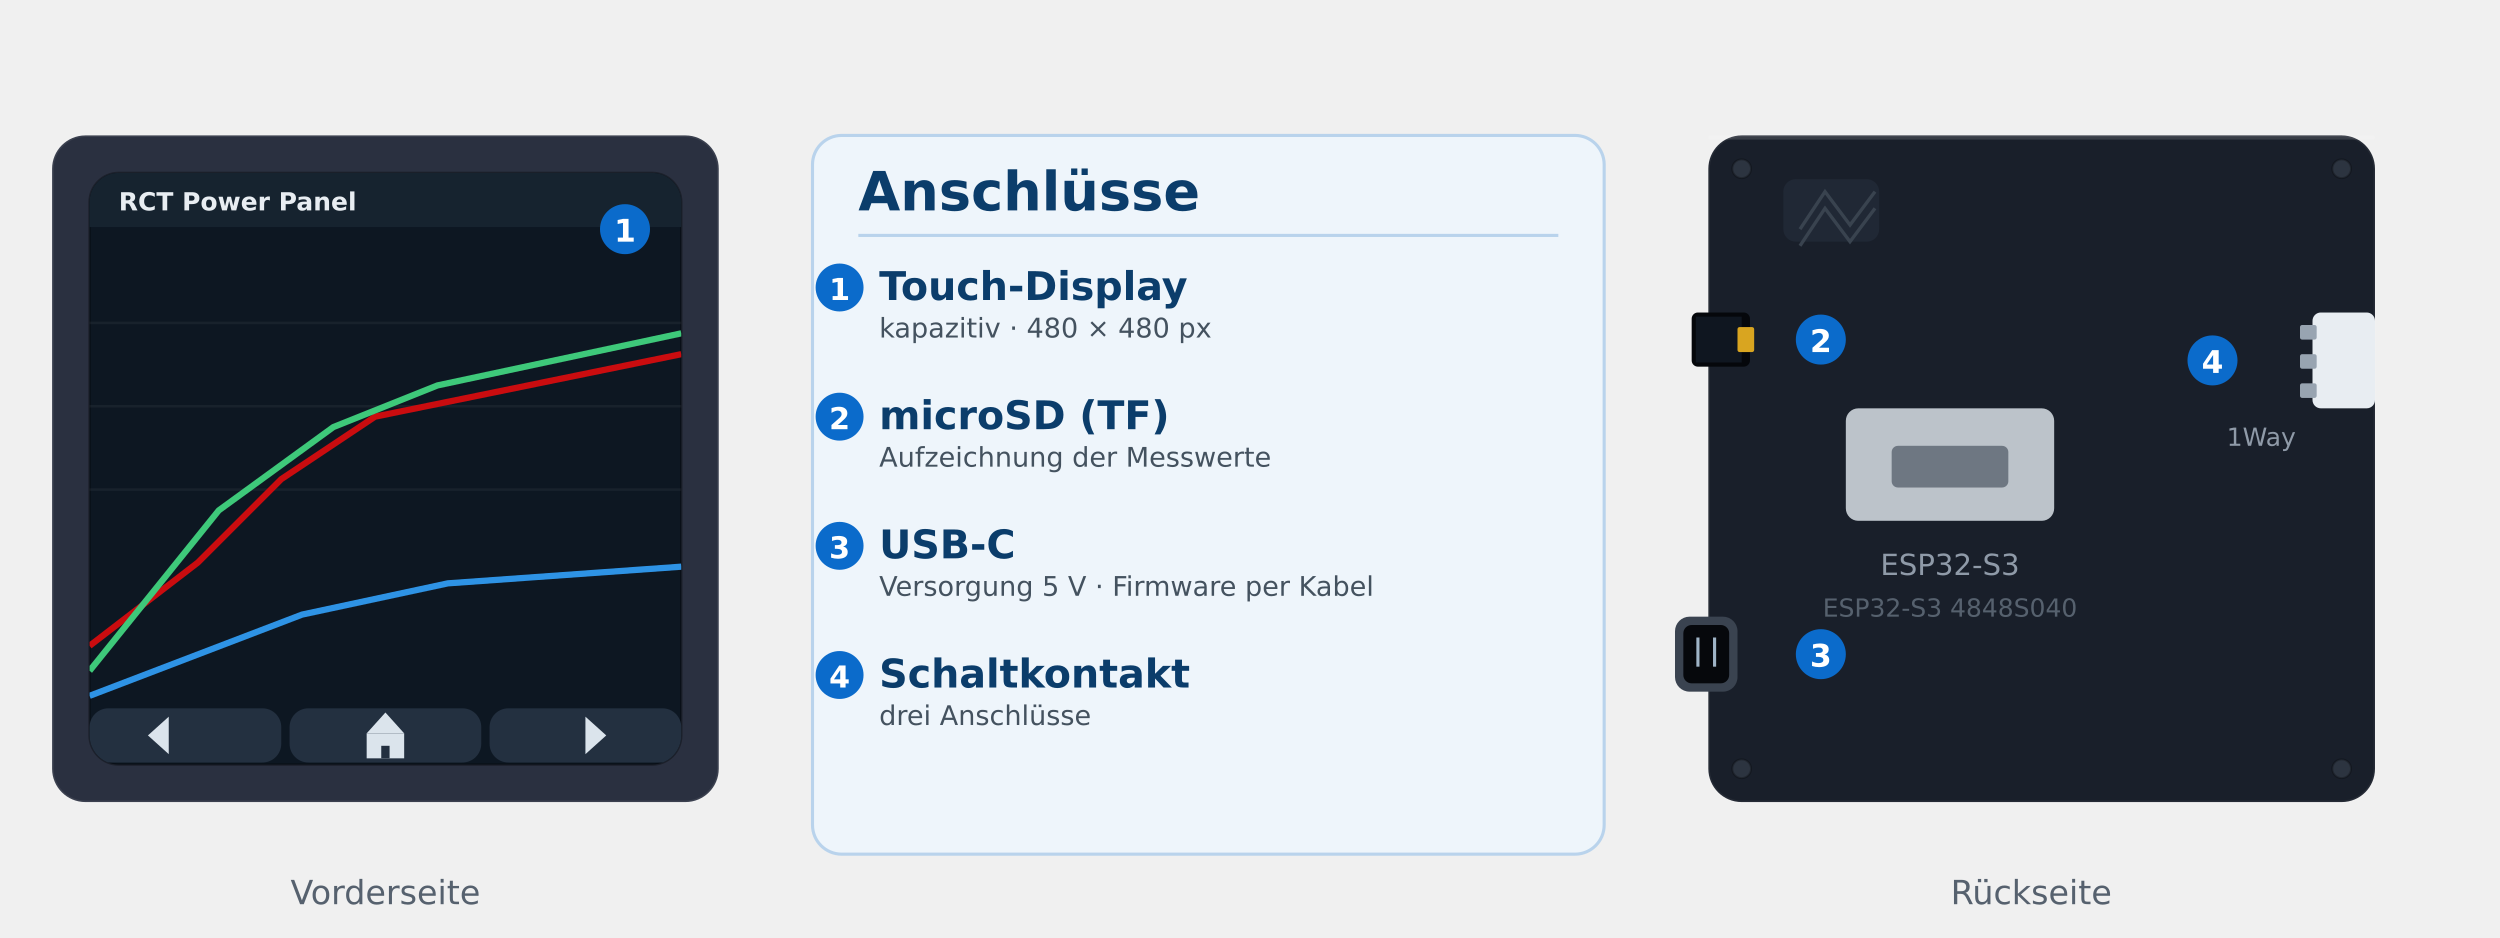
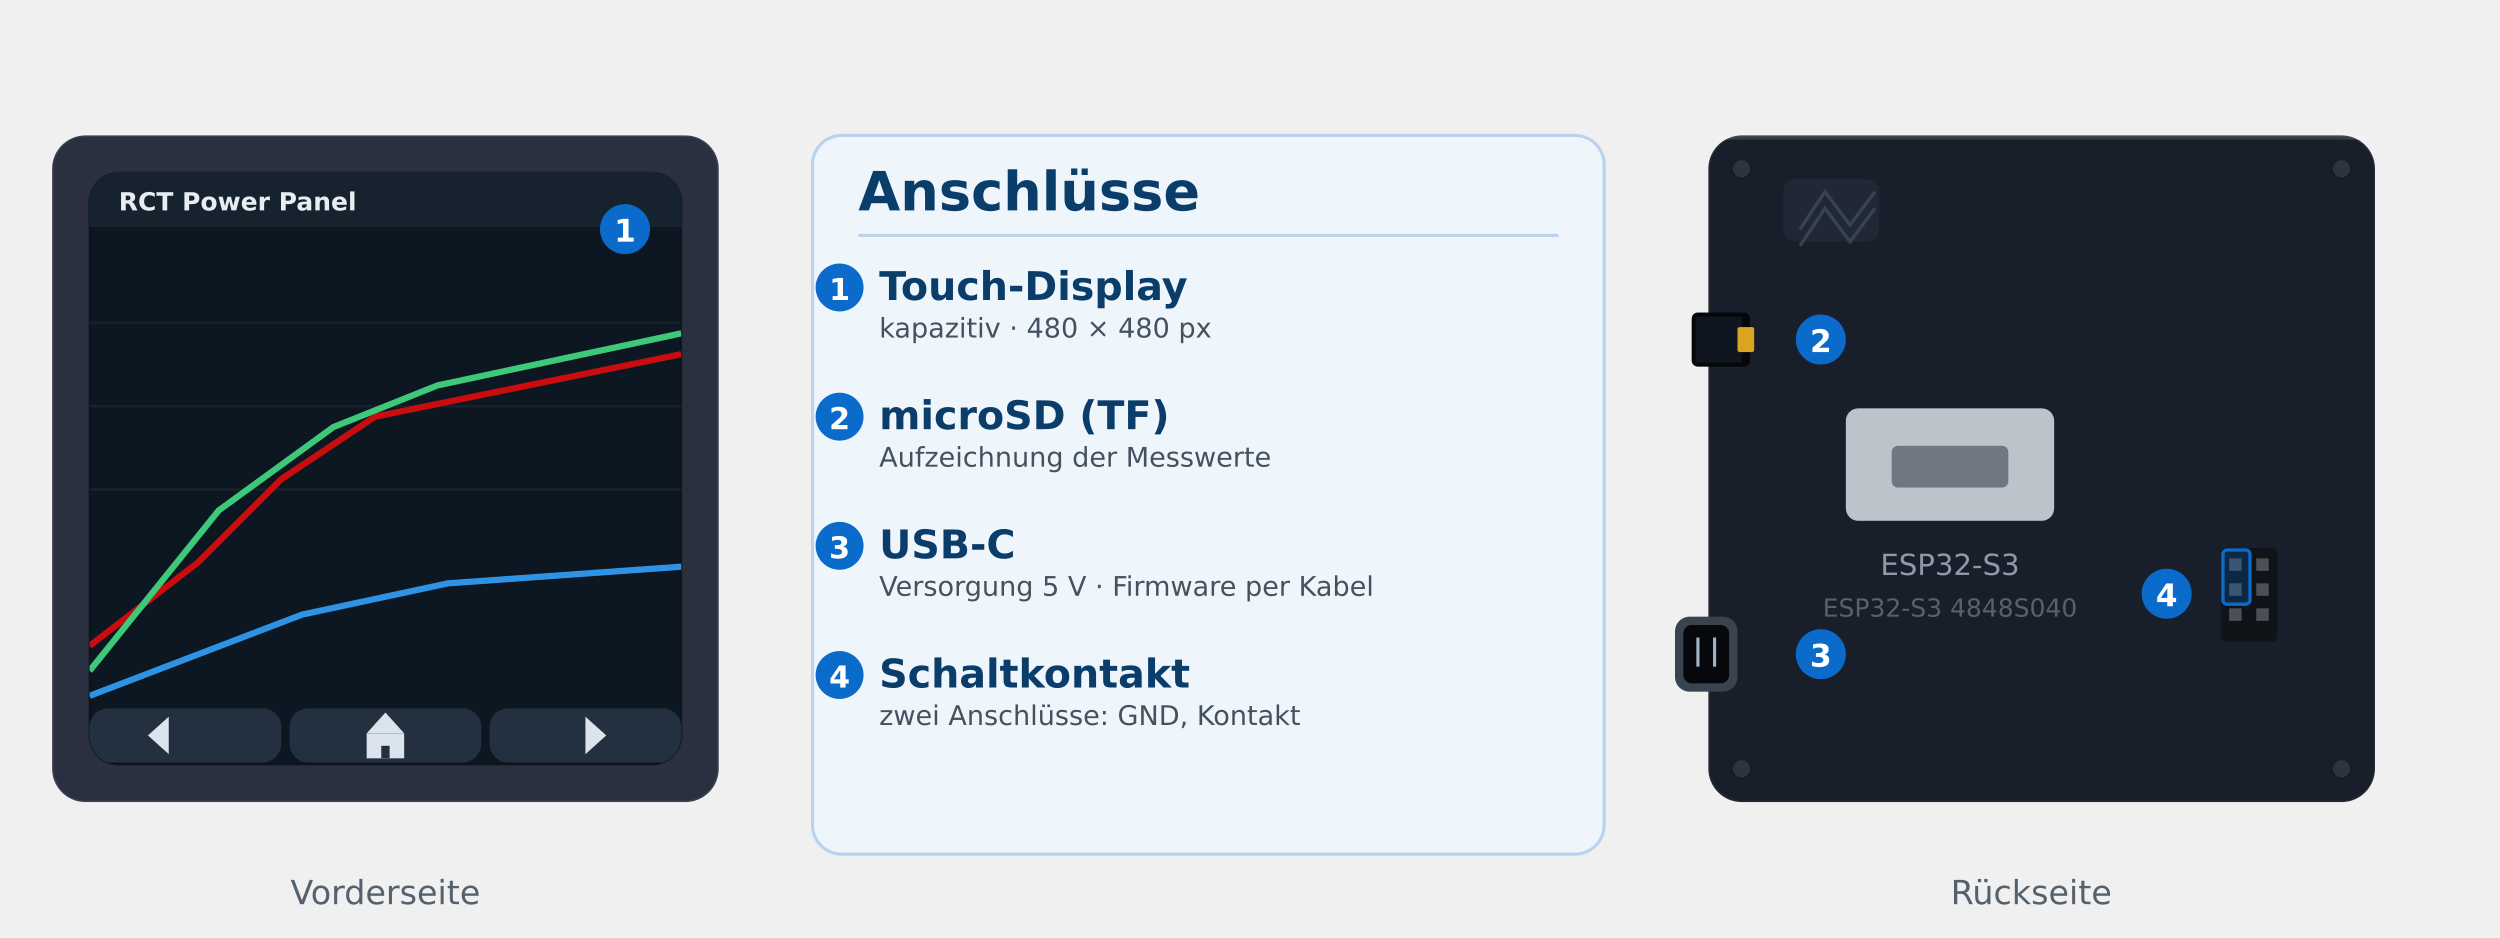
<svg xmlns="http://www.w3.org/2000/svg" width="1200" height="450" viewBox="0 0 1200 450" font-family="DejaVu Sans, sans-serif">
  <defs>
    <clipPath id="scr">
      <rect x="43" y="83" width="284" height="284" rx="14" />
    </clipPath>
  </defs>
  <rect x="25" y="65" width="320" height="320" rx="16" fill="#2a3040" stroke="#ffffff14" stroke-width="1.5" />
  <rect x="43" y="83" width="284" height="284" rx="14" fill="#0d1722" stroke="#00000055" stroke-width="1.2" />
  <g clip-path="url(#scr)">
    <rect x="43" y="83" width="284" height="26" fill="#16232f" />
    <text x="57" y="101" fill="#e8edf2" font-size="12" font-weight="600">RCT Power Panel</text>
    <g stroke="#ffffff0c" stroke-width="1.2">
      <line x1="43" y1="155" x2="327" y2="155" />
      <line x1="43" y1="195" x2="327" y2="195" />
      <line x1="43" y1="235" x2="327" y2="235" />
    </g>
    <polyline points="43,310 95,270 135,230 180,200 327,170" fill="none" stroke="#ca0c0f" stroke-width="3" stroke-linejoin="round" />
    <polyline points="43,322 105,245 160,205 210,185 327,160" fill="none" stroke="#3ec97a" stroke-width="3" stroke-linejoin="round" />
    <polyline points="43,334 145,295 215,280 327,272" fill="none" stroke="#2e93e5" stroke-width="3" stroke-linejoin="round" />
    <rect x="43" y="340" width="92" height="26" rx="9" fill="#233040" />
    <path d="M71,353 L81,344 L81,362 Z" fill="#dbe4ec" />
    <rect x="139" y="340" width="92" height="26" rx="9" fill="#233040" />
    <path d="M176,352 L194,352 L185,342 Z" fill="#dbe4ec" />
    <rect x="176" y="352" width="18" height="12" fill="#dbe4ec" />
    <rect x="183" y="358" width="4" height="6" fill="#233040" />
    <rect x="235" y="340" width="92" height="26" rx="9" fill="#233040" />
    <path d="M291,353 L281,344 L281,362 Z" fill="#dbe4ec" />
  </g>
  <circle cx="300" cy="110" r="12" fill="#0b6bcb" />
  <text x="300" y="116" fill="#ffffff" font-size="15" font-weight="700" text-anchor="middle">1</text>
  <text x="185" y="434" fill="#56616e" font-size="16" text-anchor="middle">Vorderseite</text>
  <rect x="390" y="65" width="380" height="345" rx="14" fill="#eef5fb" stroke="#b9d3ec" stroke-width="1.5" />
  <text x="412" y="101" fill="#0b3d6b" font-size="26" font-weight="700">Anschlüsse</text>
  <line x1="412" y1="113" x2="748" y2="113" stroke="#b9d3ec" stroke-width="1.5" />
  <circle cx="403" cy="138" r="11.5" fill="#0b6bcb" />
  <text x="403" y="144" fill="#ffffff" font-size="14.5" font-weight="700" text-anchor="middle">1</text>
  <text x="422" y="144" fill="#0b3d6b" font-size="19" font-weight="600">Touch-Display</text>
  <text x="422" y="162" fill="#44525f" font-size="13">kapazitiv · 480 × 480 px</text>
  <circle cx="403" cy="200" r="11.5" fill="#0b6bcb" />
  <text x="403" y="206" fill="#ffffff" font-size="14.5" font-weight="700" text-anchor="middle">2</text>
  <text x="422" y="206" fill="#0b3d6b" font-size="19" font-weight="600">microSD (TF)</text>
  <text x="422" y="224" fill="#44525f" font-size="13">Aufzeichnung der Messwerte</text>
  <circle cx="403" cy="262" r="11.5" fill="#0b6bcb" />
  <text x="403" y="268" fill="#ffffff" font-size="14.5" font-weight="700" text-anchor="middle">3</text>
  <text x="422" y="268" fill="#0b3d6b" font-size="19" font-weight="600">USB-C</text>
  <text x="422" y="286" fill="#44525f" font-size="13">Versorgung 5 V · Firmware per Kabel</text>
  <circle cx="403" cy="324" r="11.5" fill="#0b6bcb" />
  <text x="403" y="330" fill="#ffffff" font-size="14.5" font-weight="700" text-anchor="middle">4</text>
  <text x="422" y="330" fill="#0b3d6b" font-size="19" font-weight="600">Schaltkontakt</text>
-   <text x="422" y="348" fill="#44525f" font-size="13">drei Anschlüsse</text>
+   <text x="422" y="348" fill="#44525f" font-size="13">zwei Anschlüsse: GND, Kontakt</text>
  <rect x="820" y="65" width="320" height="320" rx="16" fill="#191f2a" stroke="#ffffff0d" stroke-width="1.5" />
  <line x1="821" y1="66" x2="1139" y2="66" stroke="#ffffff22" stroke-width="2" stroke-linecap="round" />
  <circle cx="836" cy="81" r="4.5" fill="#2c3440" stroke="#00000040" />
  <circle cx="1124" cy="81" r="4.5" fill="#2c3440" stroke="#00000040" />
  <circle cx="836" cy="369" r="4.5" fill="#2c3440" stroke="#00000040" />
  <circle cx="1124" cy="369" r="4.5" fill="#2c3440" stroke="#00000040" />
  <rect x="856" y="86" width="46" height="30" rx="6" fill="#202835" />
  <path d="M864,110 L876,92 L888,108 L900,92" fill="none" stroke="#39434f" stroke-width="1.6" />
  <path d="M864,118 L876,100 L888,116 L900,100" fill="none" stroke="#39434f" stroke-width="1.6" />
  <rect x="812" y="150" width="28" height="26" rx="3" fill="#05070b" />
  <rect x="814" y="152" width="22" height="22" fill="#0f1620" />
  <rect x="834" y="157" width="8" height="12" rx="1" fill="#d9a520" />
  <circle cx="874" cy="163" r="12" fill="#0b6bcb" />
  <text x="874" y="169" fill="#ffffff" font-size="15" font-weight="700" text-anchor="middle">2</text>
  <rect x="804" y="296" width="30" height="36" rx="7" fill="#3a4350" />
  <rect x="808" y="300" width="22" height="28" rx="4" fill="#06080c" />
  <line x1="815" y1="306" x2="815" y2="320" stroke="#9fb4c7" stroke-width="1.5" />
  <line x1="823" y1="306" x2="823" y2="320" stroke="#9fb4c7" stroke-width="1.5" />
  <circle cx="874" cy="314" r="12" fill="#0b6bcb" />
  <text x="874" y="320" fill="#ffffff" font-size="15" font-weight="700" text-anchor="middle">3</text>
-   <rect x="1110" y="150" width="30" height="46" rx="4" fill="#e8edf2" />
-   <g fill="#98a4b1">
-     <rect x="1104" y="156" width="8" height="7" rx="1" />
-     <rect x="1104" y="170" width="8" height="7" rx="1" />
-     <rect x="1104" y="184" width="8" height="7" rx="1" />
+   <rect x="1066" y="263" width="27" height="45" rx="2" fill="#101317" />
+   <g fill="#4a5058">
+     <rect x="1070" y="268" width="6" height="6" />
+     <rect x="1083" y="268" width="6" height="6" />
+     <rect x="1070" y="280" width="6" height="6" />
+     <rect x="1083" y="280" width="6" height="6" />
+     <rect x="1070" y="292" width="6" height="6" />
+     <rect x="1083" y="292" width="6" height="6" />
  </g>
-   <text x="1102" y="214" fill="#8f9aa8" font-size="12" text-anchor="end">1Way</text>
-   <circle cx="1062" cy="173" r="12" fill="#0b6bcb" />
-   <text x="1062" y="179" fill="#ffffff" font-size="15" font-weight="700" text-anchor="middle">4</text>
+   <rect x="1067" y="264" width="13" height="26" rx="2" fill="#0b6bcb" fill-opacity="0.25" stroke="#0b6bcb" stroke-width="1.6" />
+   <circle cx="1040" cy="285" r="12" fill="#0b6bcb" />
+   <text x="1040" y="291" fill="#ffffff" font-size="15" font-weight="700" text-anchor="middle">4</text>
  <rect x="886" y="196" width="100" height="54" rx="6" fill="#bcc3ca" />
  <rect x="908" y="214" width="56" height="20" rx="3" fill="#6e7782" />
  <text x="936" y="276" fill="#8f9aa8" font-size="14" text-anchor="middle">ESP32-S3</text>
  <text x="936" y="296" fill="#56616e" font-size="12" text-anchor="middle">ESP32-S3 4848S040</text>
  <text x="975" y="434" fill="#56616e" font-size="16" text-anchor="middle">Rückseite</text>
</svg>
